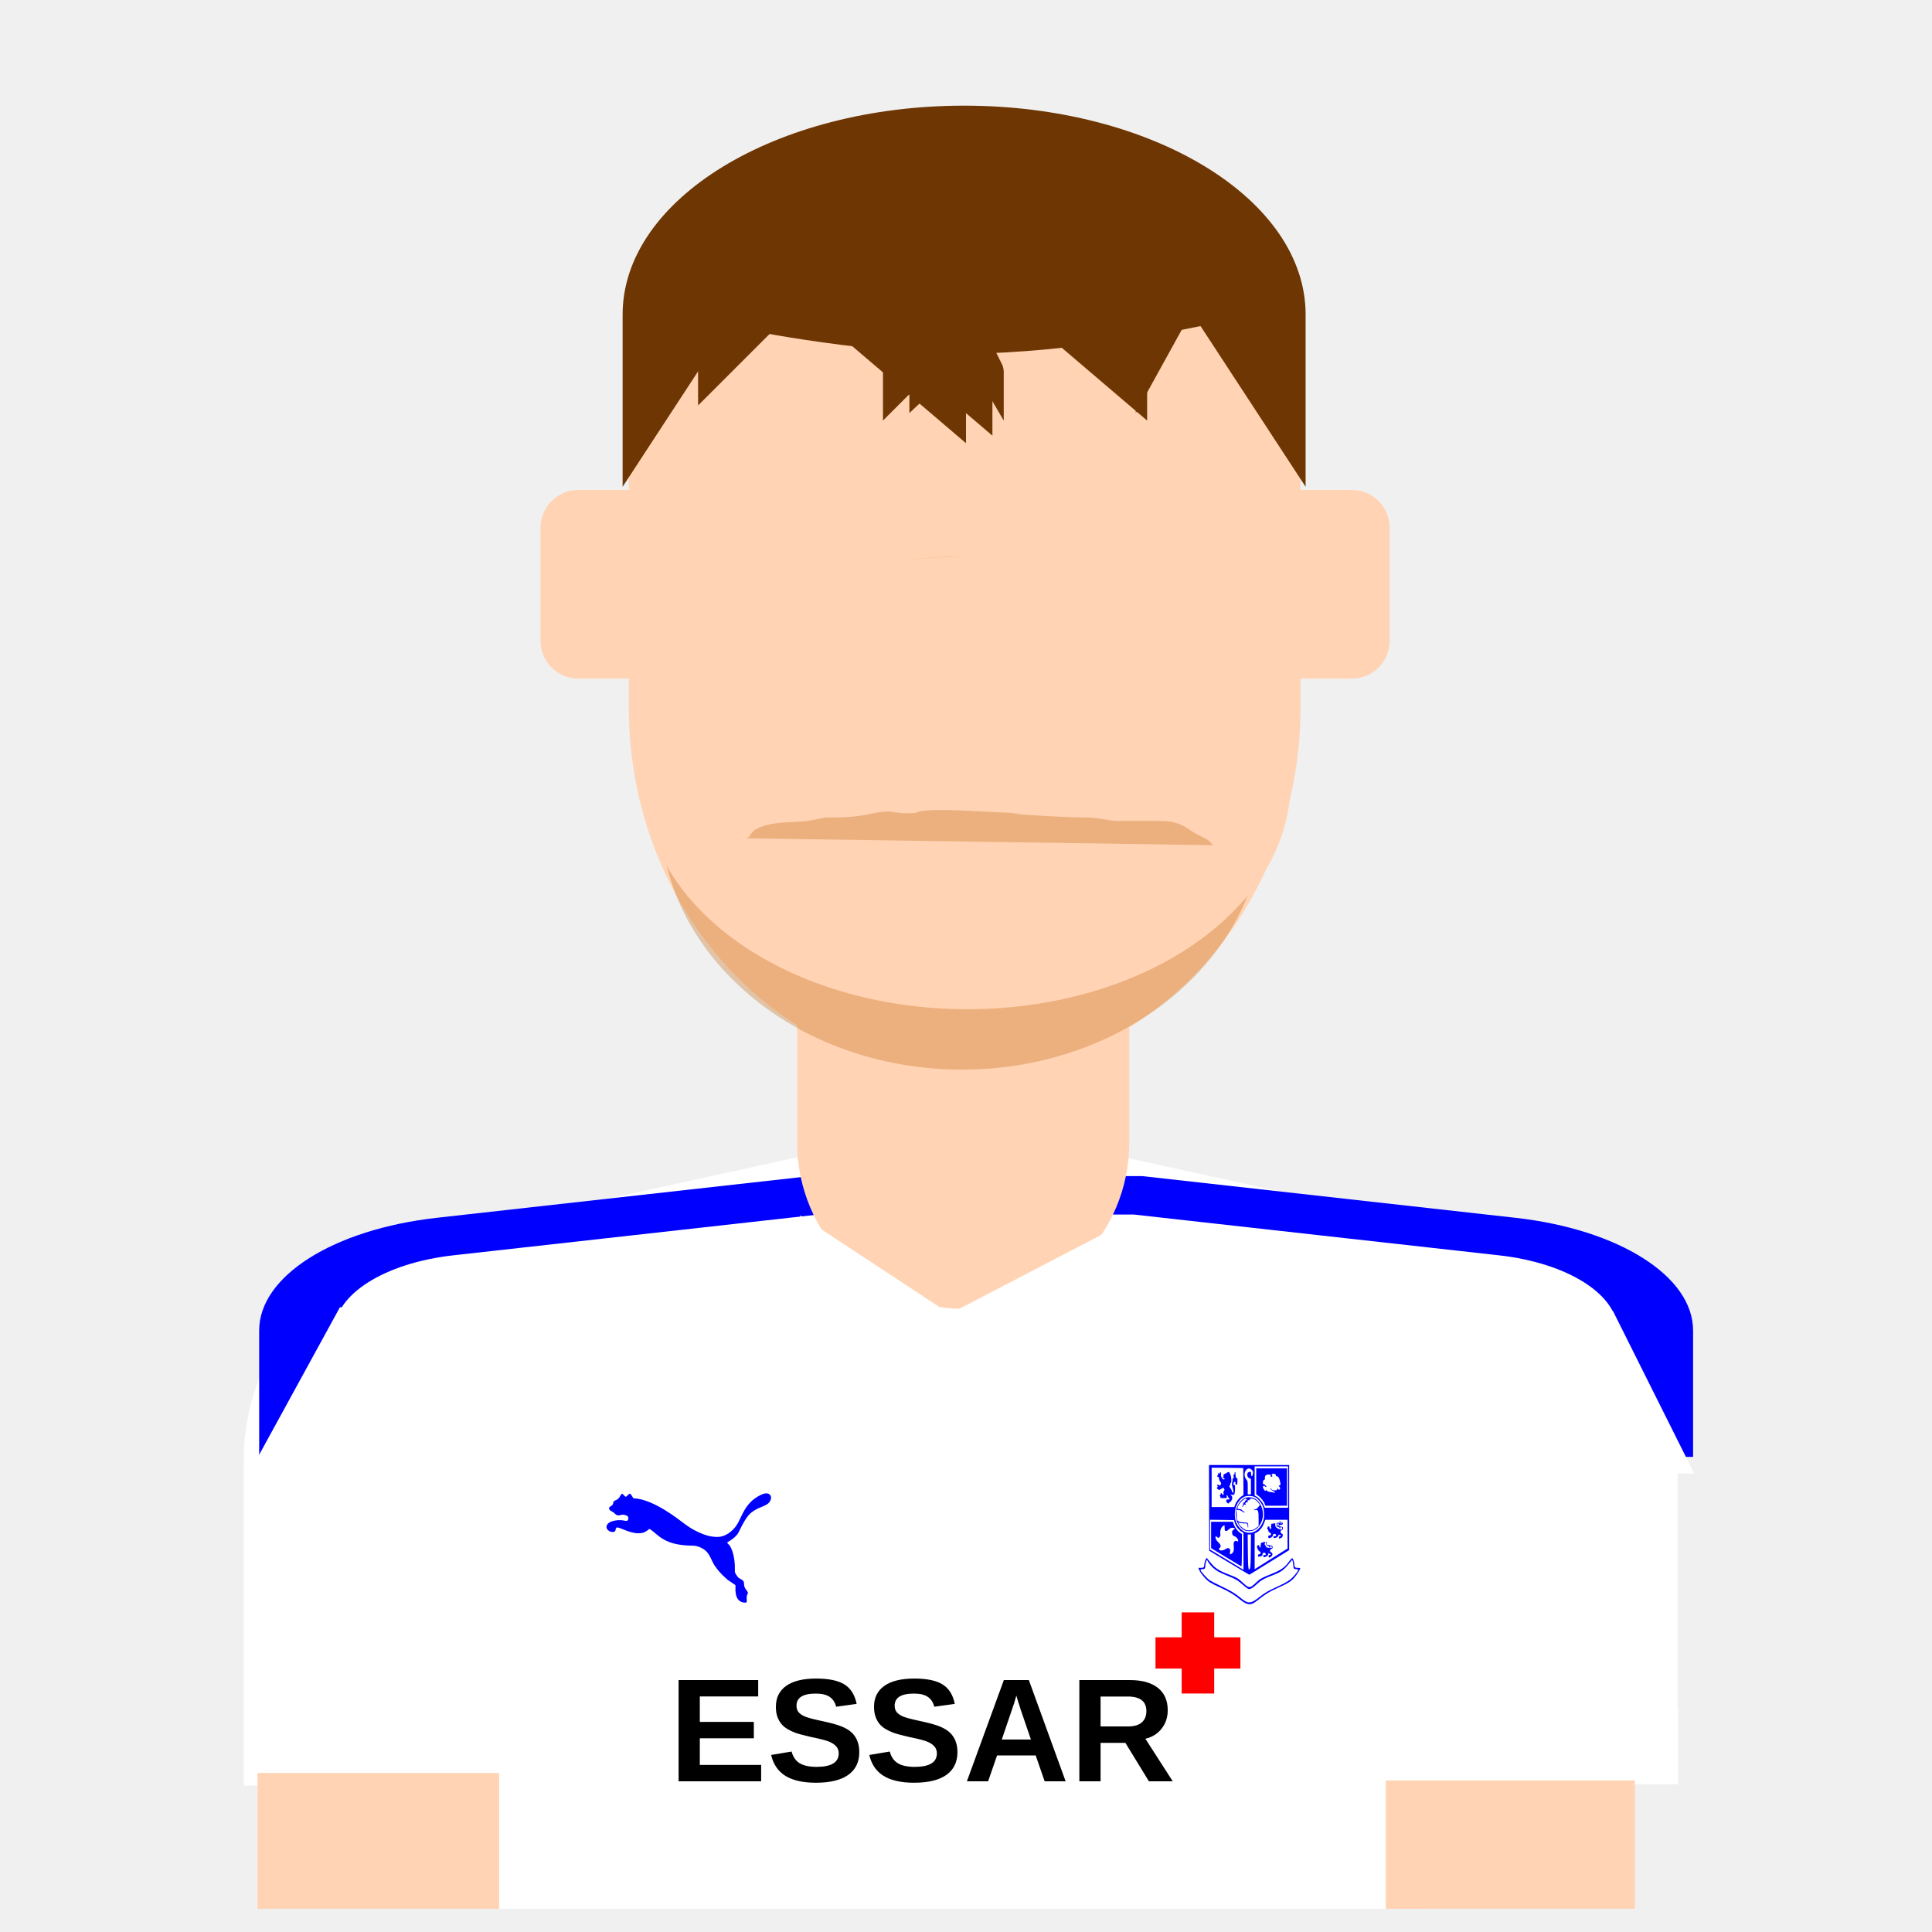
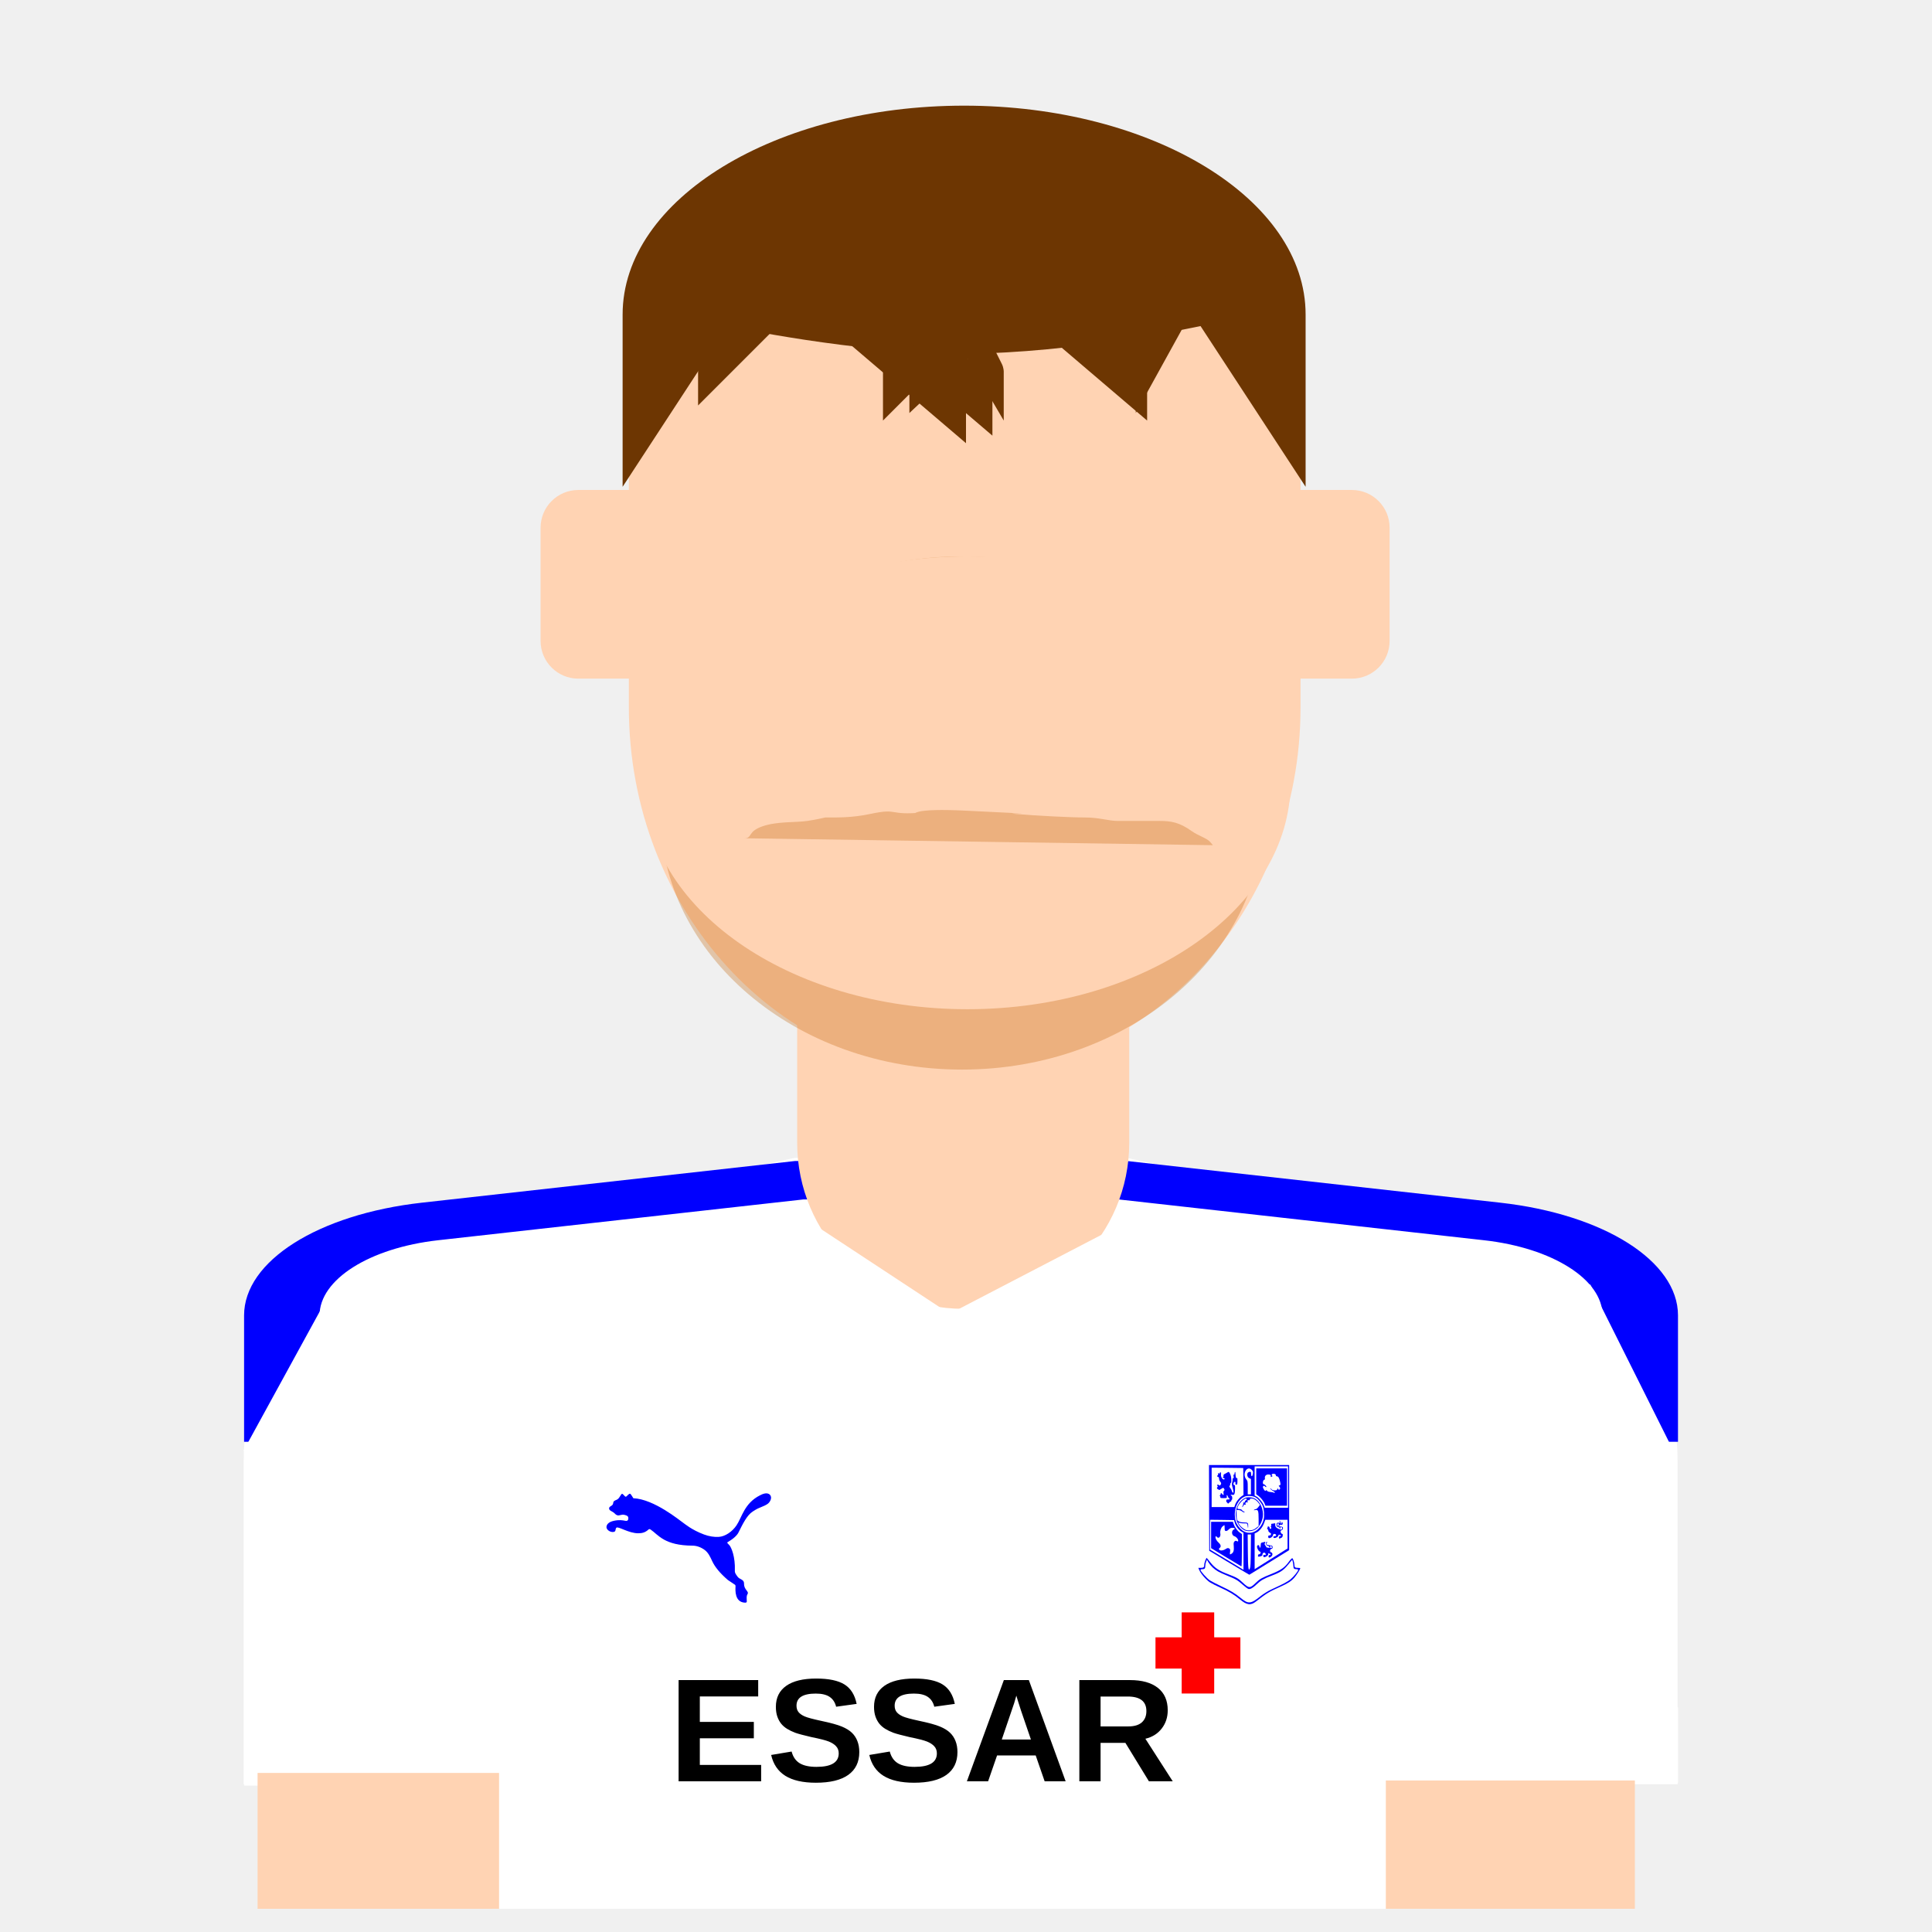
<svg xmlns="http://www.w3.org/2000/svg" width="512" height="512">
  <g stroke="null">
    <rect stroke="null" fill="none" id="canvas_background" height="514" width="514" y="-1" x="-1" />
  </g>
  <g stroke="null">
    <g stroke="null" id="shirt">
      <g stroke="null" id="svg_1">
        <g stroke="null" id="svg_2">
          <path stroke="null" id="svg_3" fill="#ffffff" d="m254.581,306.847l44,0l98.846,21.665c27.533,6.035 47.154,30.421 47.154,58.609l0,85.726l-66,0l0,33l-124,0l-124,0l0,-33l-66,0l0,-85.726c0,-28.187 19.621,-52.574 47.154,-58.609l98.846,-21.665l44,0z" />
        </g>
        <g stroke="null" id="svg_4">
          <path stroke="null" id="svg_5" d="m130.705,473.192l-66,0l0,-20l66,0l0,20z" fill="#ffffff" />
        </g>
        <g id="svg_6" stroke="null">
-           <path id="svg_7" fill="#0000ff" d="m401.531,322.719l-98.846,-11.041l-44,0l-44,0l-98.846,11.041c-27.533,3.076 -47.154,15.504 -47.154,29.869l0,33.496l20,0l0,-33.496c0,-9.504 13.221,-17.878 31.436,-19.913l96.73,-10.805l83.668,0l96.73,10.805c18.215,2.034 31.436,10.409 31.436,19.913l0,33.496l20,0l0,-33.496c0,-14.366 -19.621,-26.794 -47.154,-29.869z" stroke="null" />
+           <path id="svg_7" fill="#0000ff" d="m397.531,318.719l-98.846,-11.041l-44,0l-44,0l-98.846,11.041c-27.533,3.076 -47.154,15.504 -47.154,29.869l0,33.496l20,0l0,-33.496c0,-9.504 13.221,-17.878 31.436,-19.913l96.73,-10.805l83.668,0l96.73,10.805c18.215,2.034 31.436,10.409 31.436,19.913l0,33.496l20,0l0,-33.496c0,-14.366 -19.621,-26.794 -47.154,-29.869z" stroke="null" />
        </g>
        <g stroke="null" id="svg_8">
          <path stroke="null" id="svg_29" fill="#ffffff" d="m378.705,452.503l66,0l0,20l-66,0l0,-20z" />
        </g>
        <text stroke="#000" fill="#000000" stroke-width="0" x="177.226" y="472.068" id="svg_6" font-size="39" font-family="Arial, sans-serif" text-anchor="start" xml:space="preserve" font-weight="bold">ESSAR</text>
        <path stroke="#ff0000" fill="#ff0000" stroke-width="1.5" d="m306.967,434.659l6.94,0l0,-6.61l7.119,0l0,6.61l6.94,0l0,6.78l-6.94,0l0,6.61l-7.119,0l0,-6.61l-6.94,0l0,-6.78z" id="svg_7" />
      </g>
    </g>
    <g id="skin-light">
      <g id="svg_10">
        <path d="m211.26,266.848l0,36c0,24.301 19.699,44 44,44s44,-19.699 44,-44l0,-36l-88,0z" fill="#ffd3b3" id="svg_12" />
      </g>
      <g stroke="null" id="svg_15">
        <path stroke="null" d="m344.654,82.787l0,104.678c0,53.683 -39.847,97.201 -89,97.201c-49.153,0 -89,-43.518 -89,-97.201l0,-104.678l178,0l0,0z" fill="#ffd3b3" id="svg_16" />
      </g>
      <g id="svg_17">
        <path d="m153.26,179.848l14,0l0,-50l-14,0c-5.523,0 -10,4.477 -10,10l0,30c0,5.523 4.477,10 10,10z" fill="#ffd3b3" id="svg_18" />
      </g>
      <g id="svg_19">
        <path d="m358.26,179.848l-14,0l0,-50l14,0c5.523,0 10,4.477 10,10l0,30c0,5.523 -4.477,10 -10,10z" fill="#ffd3b3" id="svg_20" />
      </g>
      <g stroke="null" id="svg_21">
        <path stroke="null" d="m132.26,505.848l-64,0l0,-36l64,0l0,36z" fill="#ffd3b3" id="svg_22" />
      </g>
      <g id="svg_23">
        <path d="m367.26,471.848l66,0l0,34l-66,0l0,-34z" fill="#ffd3b3" id="svg_24" />
      </g>
      <ellipse fill="#ffd3b3" stroke-width="null" cx="256" cy="207.453" id="svg_30" rx="85" ry="60" />
    </g>
    <g id="svg_4">
      <path d="m165,83.367l0,45.633l27.846,-42.59s33.813,7.301 62.654,7.301s62.654,-7.301 62.654,-7.301l27.846,42.59l0,-45.633c0,-30.579 -40.518,-55.367 -90.5,-55.367c-49.982,0 -90.5,24.789 -90.5,55.367l0,0z" fill="#6d3602" id="svg_5" />
      <path fill="#6d3602" stroke-width="4" id="svg_7" d="m270,82.453c1,0 2,0 6,0c3,0 7.08,-0.689 10,0c2.176,0.514 2.813,2.207 5,4c2.788,2.286 5,3 8,6c2,2 3,3 4,4c1,1 1,2 1,2c0,1 0,2 0,3c0,2 0,3 0,5c0,2 0,3 0,4l0,1l0,0l0,0" />
      <path fill="#6d3602" stroke-width="4" id="svg_13" d="m229,86.453c1,0 2,0 6,0c3,0 7.08,-0.689 10,0c2.176,0.514 2.813,2.207 5,4c2.788,2.286 5,3 8,6c2,2 3,3 4,4c1,1 1,2 1,2c0,1 0,2 0,3c0,2 0,3 0,5c0,2 0,3 0,4l0,1l0,0l0,0" />
      <path stroke="null" fill="#6d3602" stroke-width="4" id="svg_14" d="m263,82.453c-0.853,0 -1.706,0 -5.118,0c-2.559,0 -6.039,-0.689 -8.529,0c-1.856,0.514 -2.399,2.207 -4.265,4c-2.378,2.286 -4.265,3 -6.824,6c-1.706,2 -2.559,3 -3.412,4c-0.853,1 -0.853,2 -0.853,2c0,1 0,2 0,3c0,2 0,3 0,5c0,2 0,3 0,4l0,1l0,0l0,0" />
      <path stroke="null" fill="#6d3602" stroke-width="4" id="svg_25" d="m272,80.453c-0.912,0 -1.824,0 -5.471,0c-2.735,0 -6.456,-0.689 -9.118,0c-1.984,0.514 -2.564,2.207 -4.559,4c-2.542,2.286 -4.559,3 -7.294,6c-1.824,2 -2.735,3 -3.647,4c-0.912,1 -0.912,2 -0.912,2c0,1 0,2 0,3c0,2 0,3 0,5c0,2 0,3 0,4l0,1l0,0l0,0" />
      <path stroke="null" fill="#6d3602" stroke-width="4" id="svg_26" d="m249,82.453c0.5,0 1,0 3,0c1.5,0 3.54,-0.689 5,0c1.088,0.514 1.406,2.207 2.5,4c1.394,2.286 2.5,3 4,6c1,2 1.5,3 2,4c0.5,1 0.5,2 0.5,2c0,1 0,2 0,3c0,2 0,3 0,5c0,2 0,3 0,4l0,1l0,0l0,0" />
      <path stroke="null" fill="#6d3602" stroke-width="4" id="svg_27" d="m214,78.453c-0.853,0 -1.706,0 -5.118,0c-2.559,0 -6.039,-0.689 -8.529,0c-1.856,0.514 -2.399,2.207 -4.265,4c-2.378,2.286 -4.265,3 -6.824,6c-1.706,2 -2.559,3 -3.412,4c-0.853,1 -0.853,2 -0.853,2c0,1 0,2 0,3c0,2 0,3 0,5c0,2 0,3 0,4l0,1l0,0l0,0" />
      <path fill="#6d3602" stroke-width="4" id="svg_28" d="m317,80.453c-0.471,0 -0.941,0 -2.824,0c-1.412,0 -3.332,-0.689 -4.706,0c-1.024,0.514 -1.324,2.207 -2.353,4c-1.312,2.286 -2.353,3 -3.765,6c-0.941,2 -1.412,3 -1.882,4c-0.471,1 -0.471,2 -0.471,2c0,1 0,2 0,3c0,2 0,3 0,5c0,2 0,3 0,4l0,1l0,0l0,0" stroke="null" />
      <path fill="#6d3602" stroke-width="4" id="svg_32" d="m222,88.453c1,0 2,0 6,0c3,0 7.08,-0.689 10,0c2.176,0.514 2.813,2.207 5,4c2.788,2.286 5,3 8,6c2,2 3,3 4,4c1,1 1,2 1,2c0,1 0,2 0,3c0,2 0,3 0,5c0,2 0,3 0,4l0,1l0,0l0,0" />
      <path stroke="null" fill="#6d3602" stroke-width="4" id="svg_41" d="m323,72.453c-0.794,0 -1.588,0 -4.765,0c-2.382,0 -5.623,-0.689 -7.941,0c-1.728,0.514 -2.234,2.207 -3.971,4c-2.214,2.286 -3.971,3 -6.353,6c-1.588,2 -2.382,3 -3.176,4c-0.794,1 -0.794,2 -0.794,2c0,1 0,2 0,3c0,2 0,3 0,5c0,2 0,3 0,4l0,1l0,0l0,0" />
    </g>
    <g stroke="null" id="svg_9">
      <path stroke="null" d="m164.842,395.878c-0.28,0.035 -0.55,0.916 -1.091,1.375c-0.396,0.33 -0.891,0.311 -1.153,0.72c-0.1,0.152 -0.068,0.414 -0.18,0.663c-0.222,0.502 -1,0.546 -1,1.092c-0.003,0.59 0.648,0.702 1.213,1.121c0.441,0.336 0.483,0.568 1.017,0.732c0.456,0.131 1.134,-0.3 1.744,-0.145c0.5,0.127 0.98,0.218 1.094,0.657c0.1,0.405 -0.007,1.032 -0.615,0.959c-0.205,-0.02 -1.093,-0.274 -2.183,-0.175c-1.317,0.128 -2.819,0.494 -2.966,1.746c-0.081,0.699 0.934,1.524 1.914,1.356c0.677,-0.113 0.357,-0.795 0.725,-1.126c0.484,-0.425 3.225,1.48 5.772,1.48c1.073,0 1.871,-0.231 2.663,-0.939c0.074,-0.054 0.164,-0.17 0.279,-0.177c0.108,0.008 0.297,0.098 0.359,0.137c2.051,1.406 3.602,4.228 11.143,4.261c1.061,0.005 2.268,0.437 3.255,1.205c0.88,0.694 1.393,1.774 1.894,2.869c0.755,1.643 2.107,3.241 4.158,5.02c0.112,0.095 1.8,1.215 1.936,1.298c0.02,0.013 0.145,0.265 0.102,0.405c-0.05,1.067 -0.232,4.168 2.479,4.309c0.662,0.029 0.49,-0.369 0.49,-0.642c-0.002,-0.54 -0.117,-1.077 0.216,-1.631c0.456,-0.76 -0.968,-1.11 -0.927,-2.755c0.029,-1.226 -1.179,-1.017 -1.791,-1.952c-0.353,-0.541 -0.667,-0.828 -0.644,-1.49c0.138,-3.725 -0.93,-6.173 -1.462,-6.775c-0.415,-0.454 -0.759,-0.634 -0.38,-0.843c2.263,-1.276 2.776,-2.461 2.776,-2.461c1.203,-2.412 2.285,-4.615 3.777,-5.585c0.3,-0.201 1.071,-0.691 1.544,-0.884c1.392,-0.56 2.125,-0.9 2.53,-1.235c0.639,-0.531 1.146,-1.641 0.532,-2.313c-0.763,-0.83 -2.082,-0.172 -2.663,0.123c-4.159,2.105 -4.772,5.819 -6.213,7.952c-1.15,1.704 -3.018,2.956 -4.689,3.058c-1.252,0.079 -2.603,-0.137 -3.947,-0.64c-3.27,-1.223 -5.058,-2.801 -5.482,-3.08c-0.878,-0.578 -7.697,-6.289 -13.223,-6.522c0,0 -0.686,-1.172 -0.859,-1.19c-0.404,-0.045 -0.818,0.699 -1.114,0.786c-0.277,0.078 -0.746,-0.805 -1.027,-0.766" fill="#0000ff" id="animal" />
    </g>
    <g transform="translate(0,217) scale(0.1,-0.1) " fill="#000000" id="svg_31">
      <path d="m3204.229,-1826.051l0.422,-113.631l43.185,-26.018c23.632,-14.16 47.546,-28.496 53.032,-31.682l9.988,-5.841l52.751,32.567l52.751,32.567l0,112.746l0,112.923l-106.205,0l-106.205,0l0.281,-113.631l0,0zm209.316,55.223l0,-54.869l-30.947,0l-30.947,0l-2.673,6.726c-3.235,8.142 -13.223,20 -19.412,23.186l-4.642,2.301l0,38.762l0,38.762l44.311,0l44.311,0l0,-54.869l0,0zm-118.443,14.691l0.281,-35.753l-4.22,-2.832c-7.033,-4.602 -14.77,-14.337 -17.584,-22.124l-2.532,-7.08l-30.103,0l-29.963,0l0,52.214l0,52.214l41.919,-0.354l41.779,-0.531l0.422,-35.753l0,0l0,0zm22.226,30.797c3.376,-3.717 3.657,-4.956 2.813,-10.797c-0.985,-6.903 -4.22,-8.142 -4.501,-1.77c-0.141,1.77 -0.281,4.425 -0.422,5.664c-0.141,3.186 -7.174,1.947 -9.003,-1.593c-2.391,-4.779 0,-11.682 4.642,-13.629l4.22,-1.947l0,-20.354l0,-20.531l-4.22,0l-4.22,0l0,17.523c0,17.169 -0.141,17.7 -4.22,22.832c-11.254,14.337 2.813,37.523 14.911,24.602l0,0zm11.113,-73.453c6.611,-4.248 14.911,-14.691 18.287,-23.186c3.235,-8.142 4.361,-24.779 2.11,-34.337c-2.673,-12.036 -10.832,-24.248 -20.256,-30.266c-15.755,-10.266 -33.62,-6.018 -45.858,10.62c-7.737,10.62 -10.269,18.585 -10.41,32.744c0,20.354 10.269,39.824 25.039,46.55c8.018,3.894 23.773,2.655 31.088,-2.124zm-55.986,-66.727c2.391,-8.673 10.55,-19.469 17.584,-23.363l5.345,-3.009l0,-49.028l0,-49.205l-30.525,18.585c-16.88,10.266 -36.855,22.301 -44.311,26.726l-13.786,8.142l0,39.647l0,39.47l31.791,-0.354l31.932,-0.531l1.969,-7.08l0,0zm139.684,-30.089l0,-38.054l-43.607,-27.434l-43.607,-27.434l0,47.435l0,47.435l4.642,2.124c7.455,3.363 16.036,13.806 19.975,24.248l3.657,9.735l29.4,0l29.541,0l0,-38.054l0,0zm-97.343,-43.718c-0.281,-32.39 -0.844,-44.072 -2.391,-47.258c-3.939,-8.85 -5.064,0.354 -5.486,46.373l-0.422,43.718l4.361,0l4.361,0l-0.422,-42.833l0,0z" id="svg_33" fill="#0000ff" />
      <path d="m3329.143,-1755.607l0,-34.337l6.189,-4.602c6.471,-4.779 14.208,-14.691 16.599,-21.593l1.547,-4.248l28.696,0l28.556,0l0,49.559l0,49.559l-40.794,0l-40.794,0l0,-34.337l0,0zm49.797,19.116c1.266,-0.531 2.251,-2.124 2.251,-3.54c0,-1.416 1.407,-2.478 3.235,-2.478c3.517,0 6.752,-6.549 8.581,-17.169c0.844,-4.779 0.563,-5.664 -2.11,-6.726c-2.813,-1.239 -2.813,-1.416 -0.844,-3.009c3.376,-2.301 3.095,-8.496 -0.422,-8.496c-1.688,0 -2.813,1.239 -2.954,3.186c0,2.301 -0.281,2.124 -1.266,-0.885c-1.125,-3.363 -2.391,-4.071 -7.455,-4.071c-3.798,0 -6.893,1.062 -8.018,2.655c-0.985,1.416 -2.391,2.655 -3.235,2.655c-2.11,0 4.783,-6.372 8.581,-7.788c1.688,-0.708 3.095,-2.124 3.095,-3.186c0,-1.062 -0.985,-1.239 -2.391,-0.531c-1.407,0.885 -5.627,1.593 -9.566,1.947c-4.22,0.354 -7.596,1.593 -8.581,3.186c-1.125,2.124 -1.829,2.301 -3.235,0.531c-1.407,-1.593 -2.391,-1.062 -5.064,2.832c-1.829,2.655 -3.095,6.018 -2.673,7.434c0.985,3.009 4.22,3.54 5.486,0.885c0.422,-0.885 1.829,-1.77 2.954,-1.77c1.407,0 1.266,0.885 -0.844,3.54c-1.547,1.947 -3.657,3.54 -4.783,3.54c-1.125,0 -2.391,1.239 -2.813,2.832c-0.985,3.363 1.407,9.558 3.939,9.558c1.125,0 1.688,1.416 1.266,4.071c-0.985,6.018 3.798,10.443 10.41,9.735c4.079,-0.354 5.345,-1.239 5.205,-3.54c-0.281,-3.54 -0.281,-3.54 2.954,-2.124c1.688,0.885 1.829,1.593 0.703,2.478c-4.22,3.363 2.251,6.903 7.596,4.248l0,0z" id="svg_34" fill="#0000ff" />
      <path d="m3253.182,-1731.89c-1.125,-0.885 -4.22,-2.478 -6.752,-3.717c-3.517,-1.593 -4.501,-3.009 -4.079,-5.487c0.563,-2.124 0,-3.186 -1.547,-3.186c-1.407,-0.177 -0.563,-1.239 1.829,-2.478c3.798,-2.124 3.939,-2.478 1.547,-3.717c-3.939,-2.124 -9.565,7.08 -8.44,13.806c0.563,3.717 0.281,4.779 -1.547,4.779c-1.266,0 -1.829,-0.885 -1.266,-1.947c0.563,-1.416 -0.141,-1.593 -2.251,-0.708c-2.251,0.885 -2.954,0.708 -2.532,-1.062c0.422,-1.416 -0.281,-3.54 -1.547,-4.602c-1.969,-1.947 -1.829,-2.301 0.985,-3.363c2.11,-0.708 3.095,-2.478 3.095,-5.31c0,-2.301 1.266,-5.664 2.813,-7.257c3.376,-3.717 3.517,-6.372 0.703,-9.381c-1.688,-1.77 -2.532,-1.77 -4.22,0c-2.673,2.832 -5.627,0.531 -3.376,-2.832c1.125,-1.77 1.125,-2.478 0,-2.478c-0.844,0 -1.547,-1.239 -1.547,-2.655c0,-1.416 0.844,-2.655 1.969,-2.655c1.125,0 2.251,-0.885 2.532,-1.947c0.281,-1.062 2.813,-0.354 6.471,2.124c5.767,3.894 5.908,3.894 7.877,0.708c1.688,-3.009 1.688,-3.717 -0.281,-5.487c-1.407,-1.239 -1.829,-3.363 -1.125,-6.549c0.985,-5.31 -0.703,-6.195 -3.376,-2.124c-2.251,3.363 -4.22,3.363 -4.22,0.177c0,-1.416 -0.844,-3.009 -1.688,-3.54c-1.407,-0.885 -1.407,-1.239 -0.141,-2.124c0.985,-0.531 1.407,-1.947 0.985,-3.186c-0.563,-1.593 1.688,-2.124 8.581,-2.124c8.862,0.177 9.284,0.354 8.44,4.248c-0.985,5.31 1.266,4.956 3.235,-0.531c0.844,-2.478 2.251,-4.425 3.095,-4.425c0.703,0 1.407,-0.708 1.407,-1.593c0,-0.885 -1.969,-1.416 -4.501,-1.239c-3.657,0.177 -4.501,-0.531 -4.642,-3.363c0,-1.947 0.563,-3.717 1.266,-3.894c0.703,-0.177 1.688,-1.239 2.391,-2.478c0.844,-1.947 1.829,-1.416 4.501,1.593c1.829,2.124 3.798,3.363 4.22,2.655c0.563,-0.531 0.985,0.177 0.985,1.77c0,1.593 0.703,3.009 1.407,3.009c0.844,0 1.266,2.478 1.125,5.31c-0.141,3.009 -1.125,5.31 -2.11,5.31c-0.985,0 -1.829,0.708 -1.829,1.77c0,0.885 1.829,1.239 3.939,0.708c5.205,-1.416 6.893,1.593 7.315,12.567c0.422,12.213 0.281,13.275 -2.251,13.275c-3.095,0 -1.969,7.788 1.266,8.496c1.829,0.531 2.251,-0.354 2.11,-3.54c-0.281,-3.009 0.281,-4.071 2.391,-4.071c2.391,0 2.813,1.239 2.954,9.381c0.281,6.018 -0.141,8.85 -1.125,8.142c-2.11,-1.77 -3.939,2.832 -3.939,10.443c0,4.071 -0.563,6.372 -1.407,5.664c-0.703,-0.531 -1.407,-2.655 -1.407,-4.602c0,-2.301 -0.563,-3.186 -1.688,-2.301c-1.125,0.885 -1.266,-0.354 -0.703,-4.248c0.703,-4.425 0.422,-5.664 -1.266,-5.664c-1.125,0 -1.688,-0.885 -1.266,-1.77c0.422,-1.062 0.141,-4.425 -0.844,-7.788c-1.407,-5.133 -1.407,-7.257 0.563,-13.806c1.266,-4.248 2.391,-9.558 2.391,-11.859c0,-3.54 -0.281,-3.717 -2.11,-1.947c-1.125,1.239 -2.11,3.009 -2.11,4.071c0,1.062 -1.688,4.248 -3.798,7.08c-2.673,3.54 -3.376,5.487 -2.11,6.018c0.844,0.531 1.688,2.301 1.688,4.071c0,1.77 0.703,3.54 1.547,3.894c2.391,1.062 1.829,14.868 -0.985,21.947c-2.954,7.257 -4.361,8.319 -7.596,6.018l0,0l-0,0z" id="svg_35" fill="#0000ff" />
      <path d="m3299.04,-1799.856c-20.538,-9.735 -29.963,-39.116 -20.397,-63.364c3.657,-9.027 11.676,-18.408 18.99,-21.947c9.565,-4.602 23.773,-2.832 32.354,3.894c8.299,6.372 15.333,20.177 16.74,32.567c1.969,18.054 -6.33,37.877 -19.553,46.373c-7.315,4.779 -20.819,5.841 -28.134,2.478l0,0zm4.923,-3.717c0,-0.885 -1.125,-2.124 -2.532,-2.655c-1.407,-0.531 -2.532,-2.124 -2.532,-3.54c0,-1.593 -0.985,-2.478 -2.673,-2.124c-1.547,0.354 -2.11,-0.177 -1.547,-1.416c0.563,-1.062 -0.141,-3.894 -1.266,-6.195c-1.266,-2.478 -1.829,-4.425 -1.266,-4.425c0.703,0 1.969,1.593 2.954,3.717c1.266,2.478 2.813,3.363 4.642,2.832c2.251,-0.708 2.532,-0.531 1.266,1.416c-1.969,2.832 0.703,5.487 4.923,4.779c2.391,-0.354 2.391,-0.177 0.703,1.416c-1.829,1.416 -1.829,1.947 -0.141,3.363c1.125,0.885 2.813,1.239 3.939,0.708c1.125,-0.531 1.829,0 1.547,1.416c-0.703,3.894 7.877,4.071 13.926,0c2.954,-1.77 7.174,-5.664 9.284,-8.673l3.939,-5.133l-4.22,-5.487c-2.251,-3.186 -5.205,-5.664 -6.752,-5.664c-1.407,0 -3.517,-0.885 -4.642,-1.947c-1.547,-1.239 -0.703,-1.416 2.954,-0.708c7.737,1.77 9.003,-1.416 9.003,-23.717l0,-18.585l-6.893,-5.31c-5.345,-4.248 -8.862,-5.487 -16.177,-6.018c-8.018,-0.531 -10.269,0 -16.88,4.425c-4.079,2.655 -9.143,7.611 -11.113,10.797l-3.517,5.664l4.783,-1.239c2.673,-0.885 8.159,-1.416 12.238,-1.239c6.33,0.177 7.455,-0.354 8.018,-3.54c0.281,-2.124 0.844,-5.31 1.125,-7.257c0.422,-2.124 0.703,-1.416 0.844,2.124c0.281,10.266 -0.563,11.151 -11.394,11.151c-10.128,0 -17.021,3.009 -18.568,7.965c-0.422,1.593 -0.844,7.965 -0.844,14.16l0,11.151l5.345,-0.354c2.954,-0.177 6.893,-1.593 8.721,-3.363c1.829,-1.593 4.783,-3.009 6.33,-3.009c2.11,0.177 1.688,0.708 -1.547,2.478c-2.532,1.416 -4.923,3.363 -5.345,4.425c-0.563,1.062 -3.095,1.947 -5.627,1.947c-6.049,0 -6.752,1.239 -4.361,6.903c4.923,12.036 23.351,26.726 23.351,18.762l0,0z" id="svg_36" fill="#0000ff" />
      <path d="m3209.575,-1897.911l0,-34.868l39.528,-23.894c21.804,-13.098 40.091,-24.071 40.794,-24.425c0.703,-0.354 1.266,17.7 1.266,42.479l0,43.187l-5.486,3.894c-6.611,4.602 -13.786,14.691 -16.458,22.832l-1.969,5.841l-28.837,0l-28.837,0l0,-35.045l0,0zm35.871,18.762c0,-6.549 0.422,-7.611 3.235,-8.142c1.829,-0.354 4.923,1.239 7.455,3.894c2.954,3.186 5.908,4.602 9.706,4.602c6.049,0 8.581,-2.655 4.22,-4.425c-7.174,-2.832 -6.471,-15.576 0.985,-17.877c5.064,-1.416 10.269,-7.434 10.269,-11.505c0,-2.832 -0.563,-3.009 -3.657,-1.416c-2.954,1.239 -4.361,1.062 -6.33,-1.239c-2.251,-2.478 -2.532,-4.602 -1.688,-12.567c0.985,-10.974 -0.844,-16.815 -6.189,-19.823c-4.642,-2.655 -4.501,-2.832 -3.657,5.133c0.703,6.195 0.422,7.257 -2.673,9.027c-2.954,1.593 -4.501,1.239 -9.284,-1.77c-6.471,-4.248 -14.63,-4.779 -16.88,-1.416c-1.125,1.77 -0.844,2.832 1.266,4.425c4.361,3.363 3.235,8.673 -2.813,14.16c-5.767,4.956 -9.565,12.744 -7.877,16.107c0.563,1.416 1.547,1.062 2.954,-0.708c4.923,-6.195 11.394,0.177 9.425,9.381c-1.125,5.841 1.969,15.222 6.33,18.408c2.11,1.77 4.079,3.186 4.501,3.186c0.422,0 0.703,-3.363 0.703,-7.434l0,0z" id="svg_37" fill="#0000ff" />
      <path d="m3390.756,-1862.335c2.954,-1.416 1.829,-4.248 -1.407,-3.186c-4.361,1.239 -7.033,-1.416 -6.471,-6.372c0.281,-3.186 1.407,-4.425 4.361,-4.779c2.11,-0.354 3.798,-1.416 3.798,-2.301c0,-0.885 0.703,-1.593 1.547,-1.593c0.703,0 0.985,0.885 0.563,1.77c-0.422,1.062 0.422,1.77 1.969,1.77c2.954,0 4.079,-4.248 1.547,-6.195c-2.251,-1.77 -13.223,3.009 -15.614,6.726c-1.266,1.947 -1.969,4.956 -1.547,6.903c0.422,2.655 0,3.009 -2.673,2.478c-1.829,-0.531 -4.501,-0.885 -6.049,-0.885c-1.829,-0.177 -2.391,-1.062 -1.829,-3.717c0.422,-1.947 0,-3.54 -0.844,-3.54c-1.266,0 -1.266,-0.354 0,-1.416c0.985,-0.708 1.266,-2.301 0.563,-3.717c-1.407,-2.832 -4.361,-1.062 -4.361,2.655c0,1.416 -1.266,2.478 -2.954,2.478c-1.547,0 -2.391,-0.708 -1.969,-1.77c0.422,-0.885 0.141,-1.77 -0.844,-1.77c-1.125,0 -0.844,-1.062 0.563,-3.186c1.407,-1.77 2.391,-4.248 2.391,-5.487c0,-1.062 1.547,-3.009 3.517,-4.071c1.969,-1.062 3.517,-2.478 3.517,-3.009c-0.141,-3.009 -2.532,-5.487 -4.501,-4.602c-2.391,1.239 -4.22,-2.832 -2.673,-5.841c1.688,-3.54 11.113,1.239 12.098,6.195c0.563,3.363 1.547,4.248 4.642,3.717c4.642,-0.708 5.205,-5.841 0.703,-5.841c-3.798,0 -5.767,-2.478 -3.376,-4.248c2.813,-2.124 11.254,1.593 12.238,5.487c0.422,2.124 1.688,3.009 2.954,2.478c1.125,-0.531 2.673,-1.062 3.376,-1.062c0.844,0 1.125,-0.708 0.563,-1.77c-0.422,-0.885 -1.829,-1.062 -3.095,-0.531c-1.407,0.708 -1.969,0.354 -1.407,-0.708c0.563,-1.062 0.281,-2.301 -0.563,-2.655c-0.985,-0.354 -0.703,-1.593 0.703,-3.009c1.547,-1.593 2.251,-1.77 2.251,-0.354c0,1.062 1.266,1.947 2.673,1.947c2.673,0 4.361,3.186 4.361,8.142c0,1.416 -0.985,2.478 -2.11,2.478c-1.266,0 -2.673,1.77 -3.376,4.071c-0.985,3.186 -0.563,4.071 2.11,5.31c1.829,0.885 3.517,2.301 3.657,3.186c0.703,5.487 0,6.018 -7.315,6.903c-6.611,0.708 -7.737,1.416 -7.737,4.425c0,4.071 3.657,4.779 4.642,1.062c0.422,-1.416 0,-1.947 -0.985,-1.239c-0.844,0.708 -1.547,0.354 -1.547,-0.531c0,-2.478 3.798,-2.478 4.923,-0.177c0.563,1.062 2.11,1.416 3.657,0.885c3.235,-1.416 5.345,3.54 2.813,6.726c-1.125,1.416 -1.547,1.239 -1.547,-1.062c0,-1.593 -0.563,-3.009 -1.407,-3.009c-0.703,0 -1.407,1.593 -1.407,3.54c0,2.301 -0.844,3.54 -2.391,3.363c-1.547,0 -1.829,-0.531 -0.703,-1.062l0,0z" id="svg_38" fill="#0000ff" />
      <path d="m3346.024,-1917.558c-4.501,-0.885 -4.923,-1.593 -4.923,-7.08c0,-3.363 -0.844,-6.372 -1.688,-6.726c-1.125,-0.531 -1.829,0.708 -1.829,2.832c0,4.425 -4.923,5.133 -6.189,1.062c-1.125,-3.717 3.517,-13.275 7.174,-14.337c2.673,-0.885 2.954,-1.593 1.688,-4.602c-0.844,-1.947 -2.391,-3.009 -3.376,-2.478c-1.969,0.885 -4.079,-3.54 -2.813,-6.018c0.422,-0.708 3.235,-0.531 6.33,0.354c3.235,1.062 5.345,2.301 5.064,2.832c-0.422,0.354 -0.141,2.301 0.703,4.248c1.829,4.248 7.315,3.54 8.018,-1.062c0.422,-2.655 0,-3.186 -2.391,-2.301c-3.376,1.062 -5.064,-1.239 -3.376,-4.779c1.688,-3.54 13.786,3.186 12.52,7.08c-0.703,2.124 -0.281,2.655 1.407,1.77c1.125,-0.531 2.813,-1.062 3.517,-1.062c0.703,0 1.266,-0.885 1.266,-1.947c0,-1.062 -0.844,-1.593 -1.969,-1.062c-2.11,1.062 -4.22,-3.186 -2.954,-5.841c0.985,-2.124 5.767,-0.177 8.44,3.54c2.673,3.54 1.547,8.142 -2.251,9.381c-4.079,1.416 -3.376,7.788 0.985,9.027c2.673,0.885 3.517,2.124 3.095,5.133c-0.422,3.363 -1.407,3.894 -7.455,4.425c-8.159,0.708 -10.41,2.478 -7.737,6.549c1.266,1.947 1.266,2.655 0.141,2.655c-2.532,0 -3.517,-5.133 -1.547,-7.965c0.985,-1.416 2.813,-2.655 4.22,-2.655c1.407,0 2.813,-1.239 3.376,-2.655c0.422,-1.416 1.407,-2.655 2.11,-2.655c0.844,0 1.125,1.239 0.563,2.832c-0.563,2.124 -0.141,2.655 1.829,2.124c1.407,-0.354 2.673,-1.77 2.673,-3.186c0,-2.655 -0.422,-2.655 -11.535,-1.239c-1.829,0.177 -3.235,0.885 -3.235,1.416c0,0.531 -1.266,2.655 -2.813,4.779c-1.688,2.124 -2.251,4.071 -1.407,4.779c1.688,1.239 1.969,4.602 0.422,4.248c-0.703,-0.177 -3.376,-0.708 -6.049,-1.416z" id="svg_39" fill="#0000ff" />
      <path d="m3194.101,-1965.524c-1.547,-3.717 -2.813,-9.204 -2.813,-12.213c0,-5.841 -1.969,-7.257 -9.988,-7.257l-5.627,0l2.391,-5.664c4.079,-9.735 18.85,-26.726 28.696,-32.921c5.064,-3.186 17.302,-9.381 27.43,-13.806c21.804,-9.735 36.574,-18.585 51.485,-30.974c18.99,-15.576 28.415,-16.815 43.185,-5.487c28.415,21.947 34.183,25.487 64.286,38.939c20.538,9.204 29.259,14.868 37.699,24.779c6.189,7.434 15.052,21.593 15.052,24.071c0,0.531 -2.532,1.062 -5.486,1.062c-8.018,0 -9.988,1.416 -9.988,7.257c0,6.018 -3.235,16.461 -5.486,18.231c-0.844,0.708 -4.783,-3.009 -9.003,-8.85c-11.394,-15.753 -20.678,-22.301 -46.421,-32.744c-26.024,-10.443 -31.088,-13.275 -41.779,-23.717c-15.052,-14.691 -17.865,-14.691 -33.761,0.177c-12.52,11.859 -16.318,13.983 -39.387,22.832c-24.476,9.204 -35.167,16.461 -46.843,31.151c-5.205,6.726 -9.706,12.213 -10.128,12.213c-0.281,0 -1.969,-3.186 -3.517,-7.08l0,0zm19.412,-18.231c9.847,-9.027 16.458,-12.744 38.543,-21.77c23.492,-9.558 27.712,-12.036 42.06,-24.779c5.767,-5.133 12.238,-9.912 14.208,-10.443c4.783,-1.593 11.957,2.478 22.226,12.39c10.55,10.089 18.709,14.868 39.809,22.832c23.351,8.85 30.947,13.983 43.185,28.85c5.767,7.08 10.55,12.921 10.691,12.921c0.985,0 3.376,-12.213 3.376,-16.815c0,-6.372 1.829,-7.965 8.581,-7.965c2.251,0 4.079,-0.885 4.079,-1.77c0,-3.54 -11.957,-18.231 -20.116,-24.956c-7.877,-6.372 -18.287,-12.036 -51.485,-27.257c-8.018,-3.717 -19.975,-11.151 -26.727,-16.461c-27.571,-22.124 -33.339,-22.655 -54.158,-5.664c-15.333,12.567 -26.586,19.293 -51.485,30.974c-11.957,5.664 -25.461,12.567 -30.103,15.576c-7.877,5.31 -24.758,24.071 -24.758,27.788c0,0.885 1.829,1.77 4.079,1.77c6.893,0 8.581,1.593 8.581,8.319c0,3.363 0.985,8.496 2.251,11.328l2.11,5.487l4.22,-7.257c2.391,-3.894 7.174,-9.735 10.832,-13.098l0,0z" id="svg_40" fill="#0000ff" />
    </g>
    <path fill="#fff" stroke-width="1.5" d="m212.82,375.486l0,-52l79,52l-79,0z" id="svg_26" stroke="#ffffff" />
    <path fill="#fff" stroke-width="1.5" d="m298.82,376.486l0,-52l-100,52l100,0z" id="svg_27" stroke="#ffffff" />
-     <path stroke="#ffffff" id="svg_11" d="m90.77,388.746l0,-42l-23,42l23,0z" stroke-width="1.5" fill="#fff" />
-     <path stroke="#ffffff" id="svg_42" d="m426.77,389.746l0,-42l21,42l-21,0z" stroke-width="1.5" fill="#fff" />
+     <path stroke="#ffffff" id="svg_11" d="m88.77,383.746l0,-42l-23,42l23,0z" stroke-width="1.5" fill="#fff" />
+     <path stroke="#ffffff" id="svg_42" d="m420.77,382.746l0,-42l21,42l-21,0z" stroke-width="1.5" fill="#fff" />
    <ellipse fill="#bf5f00" stroke-width="null" stroke-opacity="null" fill-opacity="0.3" cx="254.938" cy="215.453" id="svg_27" rx="79.938" ry="68" stroke="null" />
    <ellipse fill="#ffd3b3" stroke-width="null" cx="256.375" cy="207.453" id="svg_30" rx="85.625" ry="60" stroke="null" />
    <path stroke="null" d="m197.352,222.147c2.1,-0.061 0.662,-1.766 4.742,-3.175c3.863,-1.334 8.621,-0.953 11.855,-1.416c2.353,-0.337 4.742,-0.918 4.742,-0.918c0.79,0 0.79,0 0.79,0c2.371,0 6.336,0.089 11.065,-0.918c7.928,-1.688 4.441,0.493 14.226,-0.425c9.786,-0.918 3.91,5.114 3.14,0.474c3.418,4.64 -19.228,-2.253 7.925,-0.938c27.152,1.316 7.861,0.429 13.436,0.889c5.519,0.456 14.226,0.918 18.178,0.918c3.952,0 6.323,0.918 8.694,0.918c1.581,0 3.161,0 4.742,0c2.371,0 3.952,0 6.323,0c3.161,0 5.332,0.341 8.694,2.755c1.503,1.079 3.952,1.836 4.742,2.755l0,0l0.79,0.918l0,0" id="svg_45" fill-opacity="0.3" stroke-opacity="null" stroke-width="78" fill="#bf5f00" />
  </g>
</svg>
